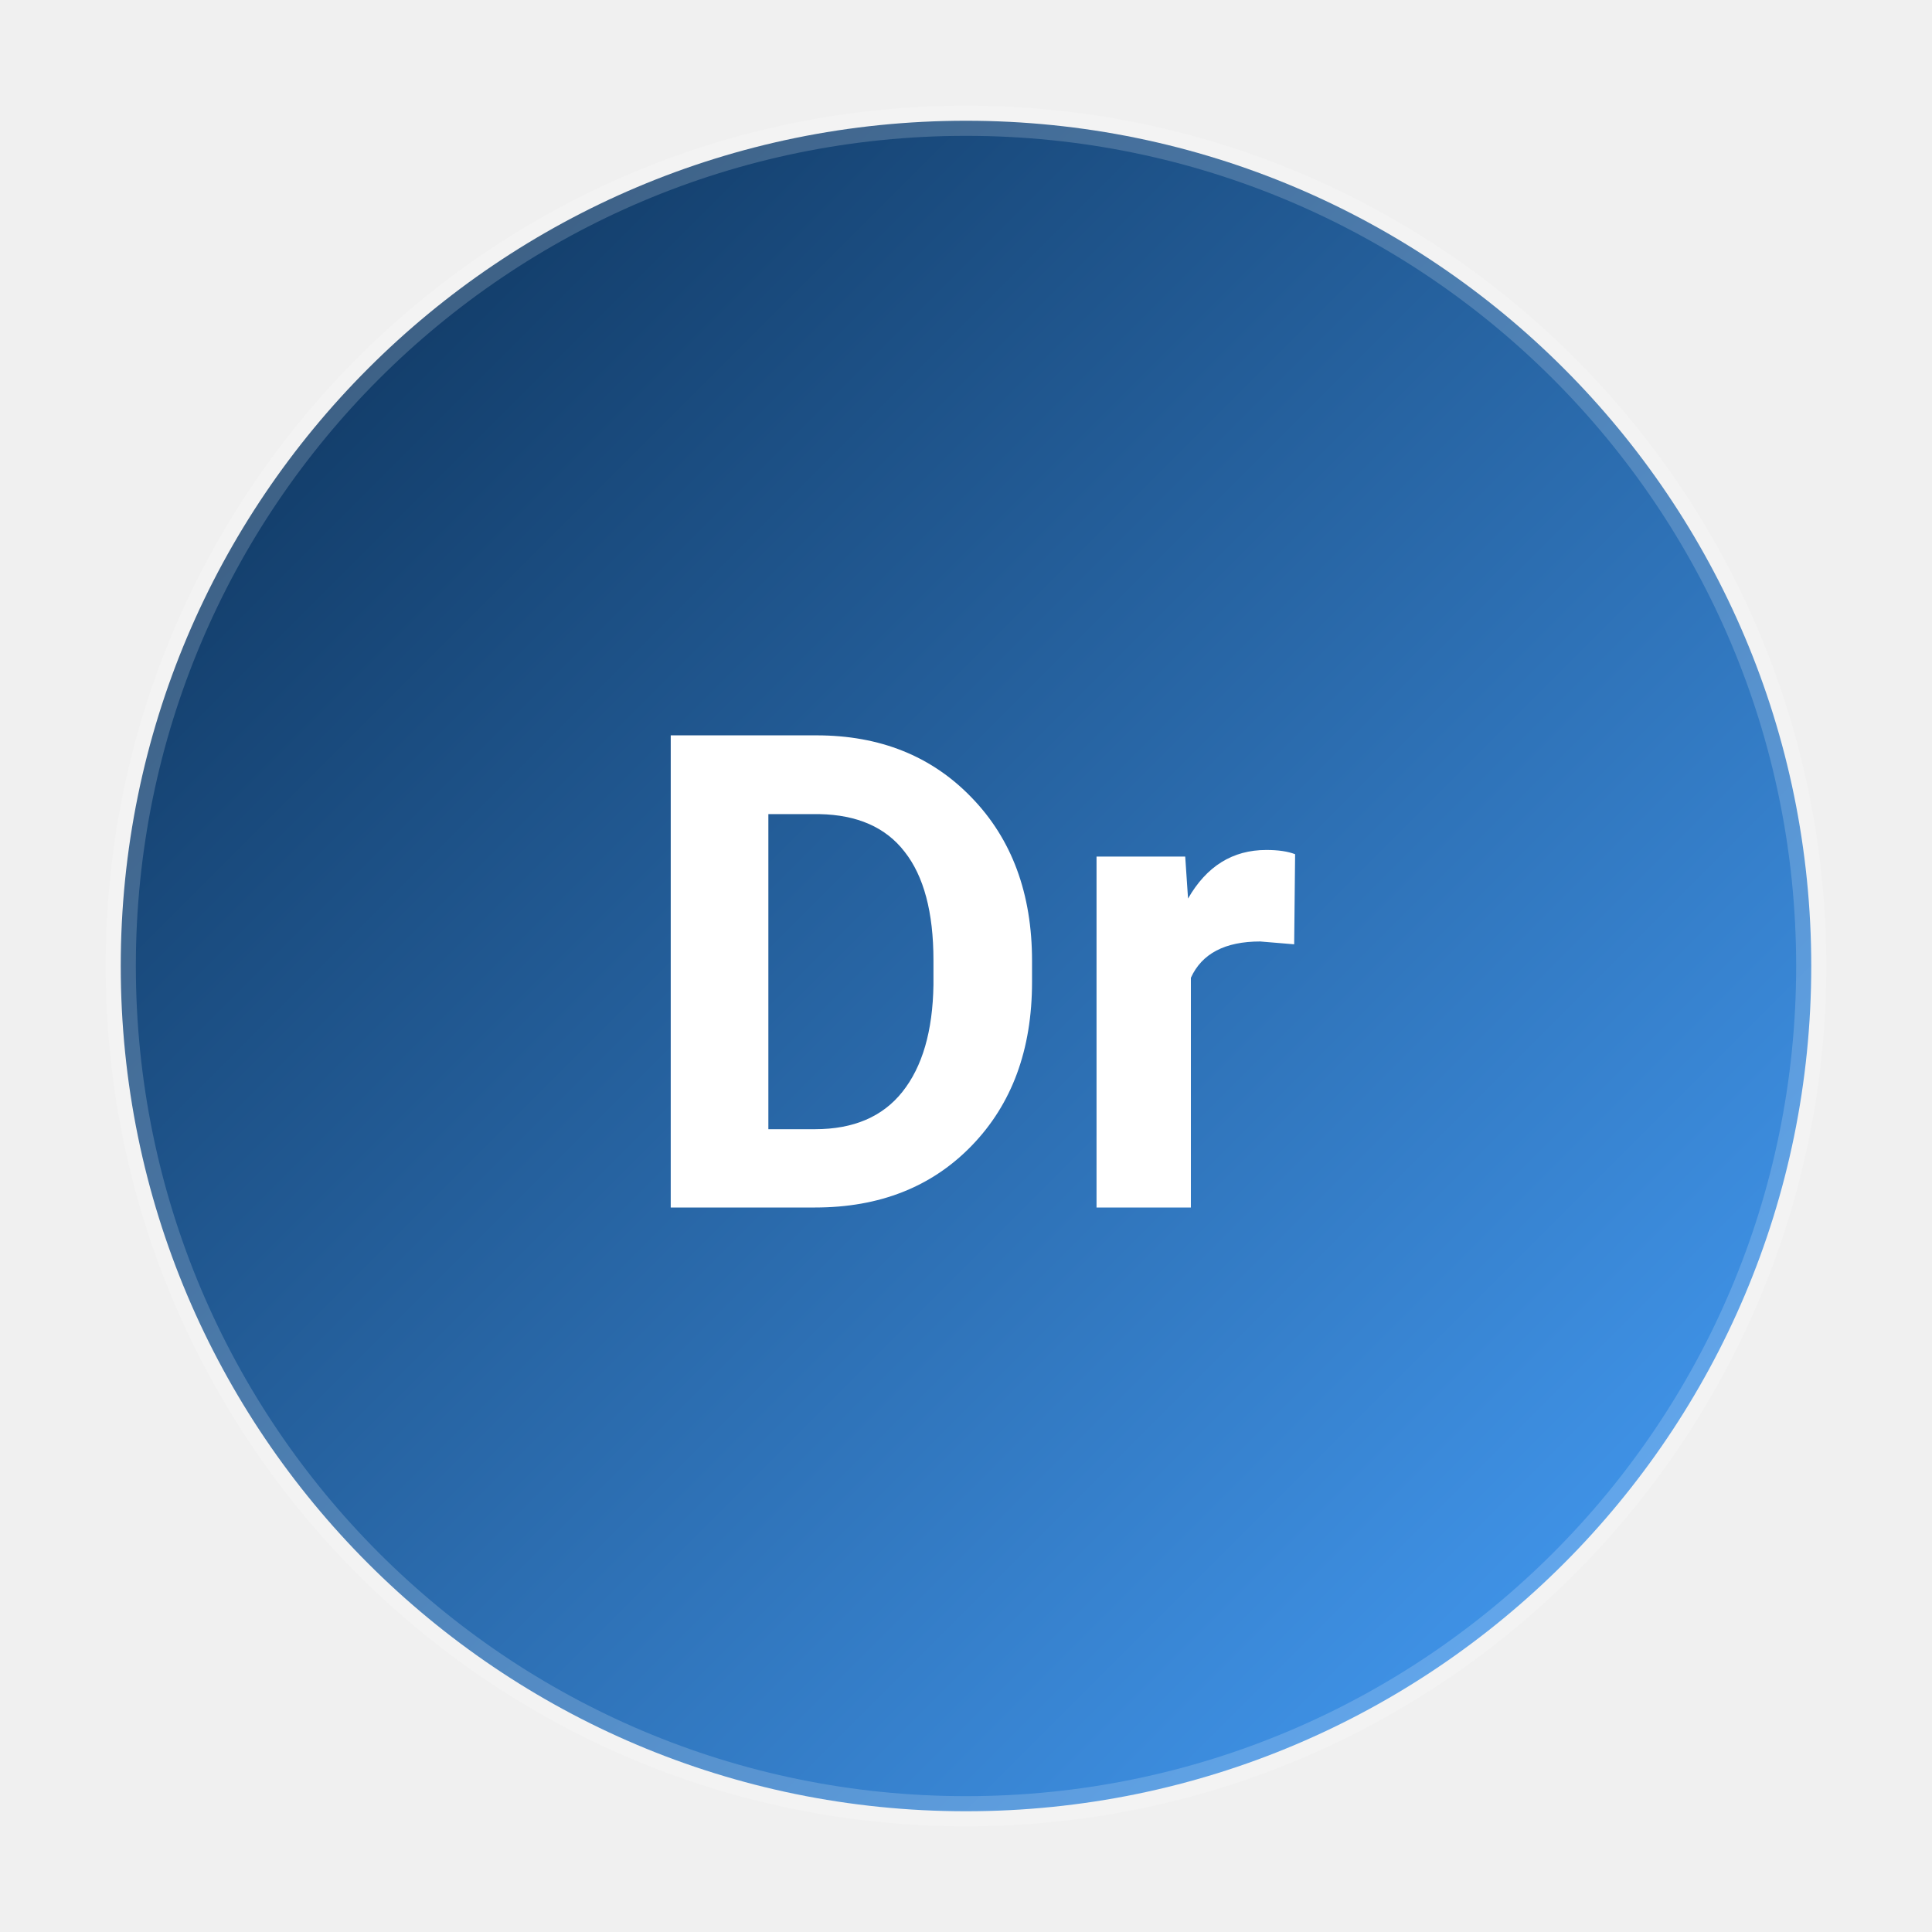
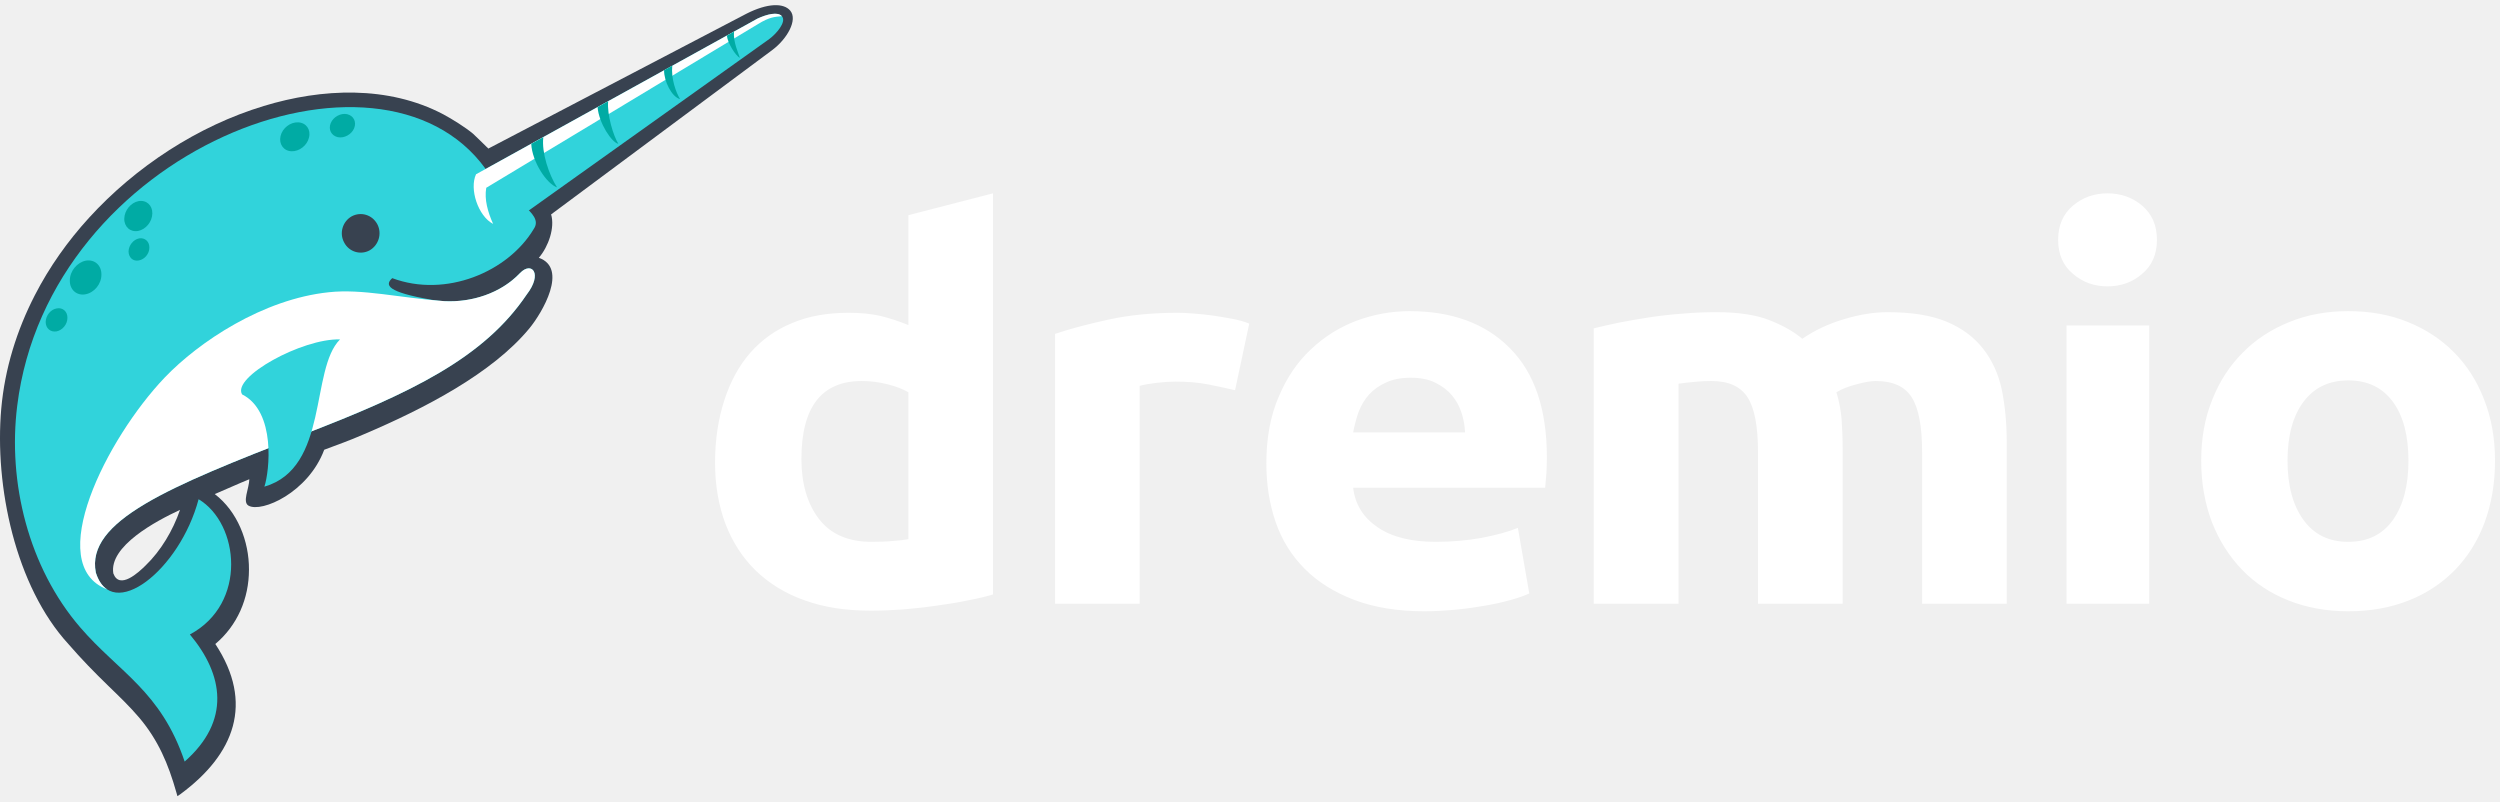
- <svg xmlns="http://www.w3.org/2000/svg" viewBox="0 0 64 64" role="img" aria-label="Dremio">
-   <defs>
-     <linearGradient id="g-dremio" x1="0" y1="0" x2="1" y2="1">
-       <stop offset="0%" stop-color="#0a2d52" />
-       <stop offset="100%" stop-color="#48a3ff" />
-     </linearGradient>
-   </defs>
-   <circle cx="32" cy="32" r="28" fill="url(#g-dremio)" />
-   <circle cx="32" cy="32" r="28" fill="none" stroke="#ffffff" stroke-opacity="0.18" stroke-width="1" />
-   <text x="32" y="40" text-anchor="middle" font-family="ui-sans-serif, system-ui, -apple-system, Segoe UI, Roboto, Helvetica, Arial, sans-serif" font-weight="700" font-size="22" fill="#ffffff">Dr</text>
+ <svg xmlns="http://www.w3.org/2000/svg" width="131" height="42" viewBox="0 0 131 42" fill="none">
+   <path fill-rule="evenodd" clip-rule="evenodd" d="M9.433 26.717C8.167 27.305 5.704 28.621 5.938 30.046C6.259 30.923 7.262 29.997 7.632 29.628C8.43 28.86 9.063 27.794 9.433 26.717ZM16.989 23.567C16.152 25.81 13.708 26.876 13.026 26.498C12.685 26.308 13.055 25.6 13.065 25.112C12.569 25.311 11.751 25.68 11.254 25.89C12.442 26.797 13.055 28.362 13.046 29.847C13.046 31.372 12.432 32.778 11.283 33.745C13.328 36.845 12.286 39.517 9.472 41.6L9.297 41.719L9.238 41.511C8.82 40.035 8.294 38.789 7.301 37.612C6.804 37.025 6.239 36.486 5.684 35.947C4.954 35.24 4.253 34.522 3.591 33.755C0.806 30.724 -0.294 25.471 0.066 21.414C0.251 19.32 0.875 17.316 1.829 15.462C2.588 13.987 3.552 12.631 4.662 11.415C7.116 8.724 10.368 6.6 13.825 5.553C16.862 4.627 20.338 4.467 23.231 5.992C23.698 6.241 24.399 6.68 24.789 7.009C25.033 7.238 25.275 7.477 25.509 7.707C25.538 7.727 25.568 7.757 25.587 7.786L39.112 0.719C40.232 0.151 41.069 0.151 41.41 0.559C41.809 1.038 41.255 2.034 40.466 2.623L28.878 11.235C29.083 11.923 28.742 12.92 28.235 13.508C29.784 14.057 28.421 16.379 27.739 17.207C25.801 19.559 22.247 21.404 19.083 22.749C18.236 23.118 17.749 23.278 16.989 23.567V23.567Z" fill="#384250" />
+   <path fill-rule="evenodd" clip-rule="evenodd" d="M27.593 15.442C28.459 14.326 27.856 13.678 27.252 14.306C26.064 15.552 24.263 15.98 22.637 15.711C20.261 15.303 20.154 14.934 20.553 14.575C23.357 15.622 26.619 14.256 27.972 11.993C28.557 11.136 26.6 10.448 25.441 8.843C19.901 1.187 2.559 7.866 0.903 21.254C0.397 25.281 1.497 29.737 4.205 32.877C6.23 35.23 8.43 36.207 9.676 39.906C12.101 37.772 11.721 35.36 9.95 33.246C12.977 31.631 12.539 27.434 10.407 26.159C9.414 29.897 5.85 32.658 5.022 30.006C4.487 27.305 8.83 25.511 15.792 22.809C21.614 20.576 25.373 18.732 27.593 15.442" fill="#31D3DB" />
+   <path fill-rule="evenodd" clip-rule="evenodd" d="M27.593 15.442C28.459 14.326 27.856 13.678 27.252 14.306C26.23 15.382 24.691 15.851 23.289 15.781C20.894 15.602 18.985 15.123 17.233 15.313C13.786 15.671 10.427 17.904 8.625 19.789C5.587 22.979 2.237 29.598 5.616 30.884C5.363 30.724 5.159 30.435 5.022 30.006C4.487 27.305 8.83 25.511 15.792 22.809C21.614 20.576 25.373 18.732 27.593 15.442" fill="white" />
+   <path fill-rule="evenodd" clip-rule="evenodd" d="M12.685 20.666C14.477 21.563 14.117 24.713 13.854 25.501C17.252 24.514 16.239 19.36 17.817 17.785C15.84 17.725 12.14 19.759 12.685 20.666" fill="#31D3DB" />
+   <path fill-rule="evenodd" clip-rule="evenodd" d="M18.43 11.335C18.917 11.076 19.511 11.255 19.774 11.754C20.027 12.242 19.842 12.851 19.365 13.12C18.888 13.379 18.285 13.199 18.031 12.701C17.768 12.213 17.953 11.604 18.43 11.335" fill="#384250" />
+   <path fill-rule="evenodd" clip-rule="evenodd" d="M26.678 11.764L40.31 2.045C40.689 1.765 41.196 1.167 40.991 0.878C40.787 0.589 40.193 0.748 39.687 0.978L24.944 9.132C24.467 10.149 25.431 12.292 26.678 11.764" fill="#31D3DB" />
+   <path fill-rule="evenodd" clip-rule="evenodd" d="M25.48 9.84L39.726 1.257C40.349 0.878 40.592 0.888 40.971 0.848C40.758 0.599 40.173 0.748 39.687 0.978L24.944 9.132C24.584 9.9 25.052 11.325 25.84 11.734C25.558 11.106 25.373 10.448 25.48 9.84" fill="white" />
+   <path fill-rule="evenodd" clip-rule="evenodd" d="M4.496 13.658C4.964 13.578 5.324 13.907 5.314 14.396C5.314 14.884 4.935 15.343 4.467 15.423C4.01 15.502 3.649 15.173 3.659 14.695C3.659 14.206 4.039 13.748 4.496 13.658" fill="#00ABA4" />
+   <path fill-rule="evenodd" clip-rule="evenodd" d="M7.262 10.538C7.671 10.468 7.992 10.757 7.982 11.186C7.973 11.625 7.642 12.023 7.233 12.103C6.824 12.173 6.502 11.883 6.512 11.455C6.522 11.026 6.853 10.617 7.262 10.538" fill="#00ABA4" />
+   <path fill-rule="evenodd" clip-rule="evenodd" d="M15.626 6.411C16.045 6.431 16.298 6.789 16.191 7.208C16.094 7.627 15.675 7.946 15.266 7.926C14.857 7.906 14.604 7.547 14.701 7.129C14.798 6.71 15.217 6.391 15.626 6.411" fill="#00ABA4" />
+   <path fill-rule="evenodd" clip-rule="evenodd" d="M18.187 5.982C18.528 6.062 18.693 6.38 18.557 6.72C18.421 7.049 18.031 7.258 17.7 7.188C17.36 7.108 17.193 6.789 17.33 6.451C17.466 6.122 17.855 5.912 18.187 5.982" fill="#00ABA4" />
+   <path fill-rule="evenodd" clip-rule="evenodd" d="M7.291 12.491C7.593 12.441 7.836 12.661 7.827 12.98C7.827 13.299 7.573 13.598 7.271 13.648C6.97 13.708 6.736 13.489 6.736 13.17C6.746 12.851 6.989 12.551 7.291 12.491" fill="#00ABA4" />
+   <path fill-rule="evenodd" clip-rule="evenodd" d="M2.978 16.16C3.289 16.1 3.543 16.33 3.533 16.659C3.533 16.997 3.27 17.306 2.958 17.366C2.637 17.416 2.393 17.197 2.393 16.868C2.403 16.529 2.656 16.21 2.978 16.16" fill="#00ABA4" />
+   <path fill-rule="evenodd" clip-rule="evenodd" d="M28.47 7.188L27.837 7.537C27.885 8.484 28.644 9.631 29.19 9.82C28.762 9.152 28.372 7.996 28.47 7.188ZM31.868 5.305L31.313 5.613C31.381 6.46 32.062 7.477 32.403 7.537C32.14 7.129 31.799 5.992 31.868 5.305ZM35.227 3.44L34.798 3.679C34.789 4.238 35.188 5.075 35.636 5.195C35.422 4.846 35.158 4.128 35.227 3.44ZM38.46 1.656L38.089 1.865C38.119 2.234 38.538 2.922 38.771 3.031C38.683 2.762 38.42 2.214 38.46 1.656V1.656Z" fill="#00ABA4" />
+   <path d="M73.854 16.304C76.082 16.304 77.838 16.948 79.121 18.247C80.415 19.546 81.056 21.446 81.056 23.969C81.056 24.215 81.045 24.484 81.034 24.773C81.011 25.074 80.989 25.332 80.967 25.558H70.905C71.006 26.427 71.434 27.114 72.187 27.629C72.942 28.144 73.954 28.392 75.226 28.392C76.036 28.392 76.836 28.327 77.624 28.188C78.401 28.037 79.042 27.865 79.537 27.661L80.134 31.098C79.898 31.205 79.582 31.323 79.188 31.43C78.783 31.548 78.344 31.644 77.86 31.73C77.376 31.816 76.848 31.892 76.296 31.945C75.745 31.999 75.182 32.031 74.631 32.031C73.224 32.031 71.997 31.827 70.95 31.43C69.915 31.032 69.047 30.496 68.361 29.799C67.674 29.111 67.168 28.295 66.842 27.351C66.515 26.395 66.357 25.375 66.357 24.28C66.357 22.949 66.572 21.79 67 20.802C67.416 19.803 67.978 18.977 68.676 18.321C69.374 17.656 70.173 17.152 71.074 16.809C71.975 16.476 72.908 16.304 73.854 16.304ZM123.052 16.304C124.188 16.304 125.223 16.486 126.169 16.872C127.103 17.248 127.913 17.775 128.589 18.462C129.264 19.138 129.793 19.965 130.165 20.931C130.547 21.896 130.739 22.96 130.739 24.141C130.739 25.311 130.558 26.384 130.199 27.361C129.838 28.338 129.319 29.165 128.644 29.862C127.97 30.549 127.171 31.086 126.225 31.462C125.28 31.838 124.222 32.031 123.052 32.031C121.903 32.031 120.856 31.838 119.911 31.462C118.966 31.086 118.156 30.549 117.492 29.862C116.817 29.165 116.288 28.338 115.905 27.361C115.534 26.384 115.343 25.311 115.343 24.141C115.343 22.96 115.534 21.896 115.928 20.931C116.311 19.965 116.85 19.138 117.536 18.462C118.211 17.775 119.034 17.248 119.968 16.872C120.913 16.486 121.937 16.304 123.052 16.304ZM52.033 31.15C51.629 31.269 51.178 31.376 50.66 31.473C50.142 31.58 49.601 31.666 49.039 31.741C48.477 31.827 47.902 31.881 47.317 31.935C46.732 31.977 46.169 31.999 45.63 31.999C44.335 31.999 43.187 31.827 42.174 31.462C41.161 31.108 40.317 30.582 39.619 29.916C38.921 29.24 38.392 28.423 38.02 27.468C37.66 26.513 37.469 25.439 37.469 24.248C37.469 23.034 37.639 21.951 37.954 20.974C38.269 19.997 38.719 19.17 39.315 18.483C39.912 17.807 40.644 17.281 41.511 16.927C42.365 16.562 43.356 16.39 44.469 16.39C45.089 16.39 45.64 16.444 46.124 16.551C46.608 16.669 47.104 16.83 47.599 17.034V11.275L52.033 10.131V31.15ZM61.712 16.39C61.949 16.39 62.241 16.4 62.579 16.433C62.917 16.454 63.255 16.497 63.592 16.54C63.929 16.593 64.266 16.648 64.603 16.712C64.942 16.776 65.223 16.861 65.46 16.958L64.717 20.447C64.323 20.351 63.85 20.254 63.321 20.146C62.781 20.039 62.206 19.997 61.588 19.997C61.318 19.997 60.981 20.018 60.597 20.061C60.204 20.114 59.911 20.157 59.719 20.222V31.634H55.286V17.495C56.074 17.227 57.019 16.98 58.098 16.744C59.179 16.508 60.384 16.39 61.712 16.39ZM98.906 16.358C100.155 16.358 101.18 16.519 101.99 16.852C102.79 17.184 103.431 17.657 103.903 18.258C104.387 18.87 104.715 19.589 104.894 20.415C105.063 21.253 105.153 22.176 105.153 23.195V31.634H100.719V23.711C100.719 22.348 100.539 21.381 100.168 20.812C99.807 20.244 99.177 19.965 98.276 19.965C98.04 19.965 97.713 20.019 97.286 20.137C96.859 20.244 96.509 20.383 96.228 20.555C96.363 20.995 96.453 21.457 96.498 21.939C96.531 22.423 96.555 22.938 96.555 23.485V31.634H92.12V23.711C92.12 22.348 91.94 21.381 91.568 20.812C91.197 20.244 90.566 19.965 89.677 19.965C89.395 19.965 89.115 19.976 88.81 20.008C88.518 20.029 88.225 20.072 87.955 20.105V31.634H83.51V17.206C83.892 17.109 84.332 17.012 84.838 16.905C85.345 16.808 85.885 16.712 86.447 16.626C87.01 16.54 87.595 16.476 88.192 16.433C88.788 16.379 89.374 16.358 89.948 16.358C91.074 16.358 91.996 16.497 92.694 16.766C93.403 17.045 93.989 17.367 94.438 17.753C95.081 17.313 95.8 16.969 96.633 16.723C97.454 16.476 98.209 16.358 98.906 16.358ZM112.619 31.634H108.286V17.055H112.619V31.634ZM45.157 19.965C43.052 19.965 41.994 21.328 41.994 24.055C41.994 25.354 42.309 26.405 42.917 27.2C43.536 27.994 44.448 28.392 45.663 28.392C46.057 28.392 46.428 28.381 46.766 28.349C47.103 28.327 47.374 28.295 47.599 28.252V20.555C47.318 20.393 46.957 20.244 46.507 20.137C46.057 20.019 45.607 19.965 45.157 19.965ZM123.052 19.933C122.038 19.933 121.262 20.308 120.699 21.06C120.148 21.8 119.866 22.831 119.866 24.141C119.866 25.439 120.148 26.48 120.699 27.242C121.262 28.016 122.038 28.392 123.052 28.392C124.064 28.392 124.841 28.016 125.392 27.242C125.932 26.48 126.203 25.439 126.203 24.141C126.203 22.831 125.932 21.8 125.392 21.06C124.841 20.308 124.064 19.933 123.052 19.933ZM73.909 19.793C73.415 19.793 72.987 19.878 72.638 20.039C72.278 20.2 71.985 20.404 71.737 20.673C71.501 20.941 71.322 21.242 71.186 21.597C71.063 21.951 70.972 22.304 70.905 22.658H76.768C76.757 22.304 76.689 21.951 76.577 21.608C76.465 21.275 76.296 20.963 76.071 20.705C75.847 20.437 75.553 20.222 75.204 20.05C74.866 19.878 74.427 19.793 73.909 19.793ZM110.434 10.131C111.132 10.131 111.74 10.346 112.247 10.775C112.764 11.216 113.024 11.806 113.024 12.567C113.024 13.319 112.764 13.921 112.247 14.35C111.74 14.79 111.132 15.005 110.434 15.005C109.738 15.005 109.13 14.79 108.623 14.35C108.105 13.921 107.846 13.319 107.846 12.567C107.846 11.806 108.105 11.216 108.623 10.775C109.13 10.346 109.738 10.131 110.434 10.131Z" fill="white" />
</svg>
